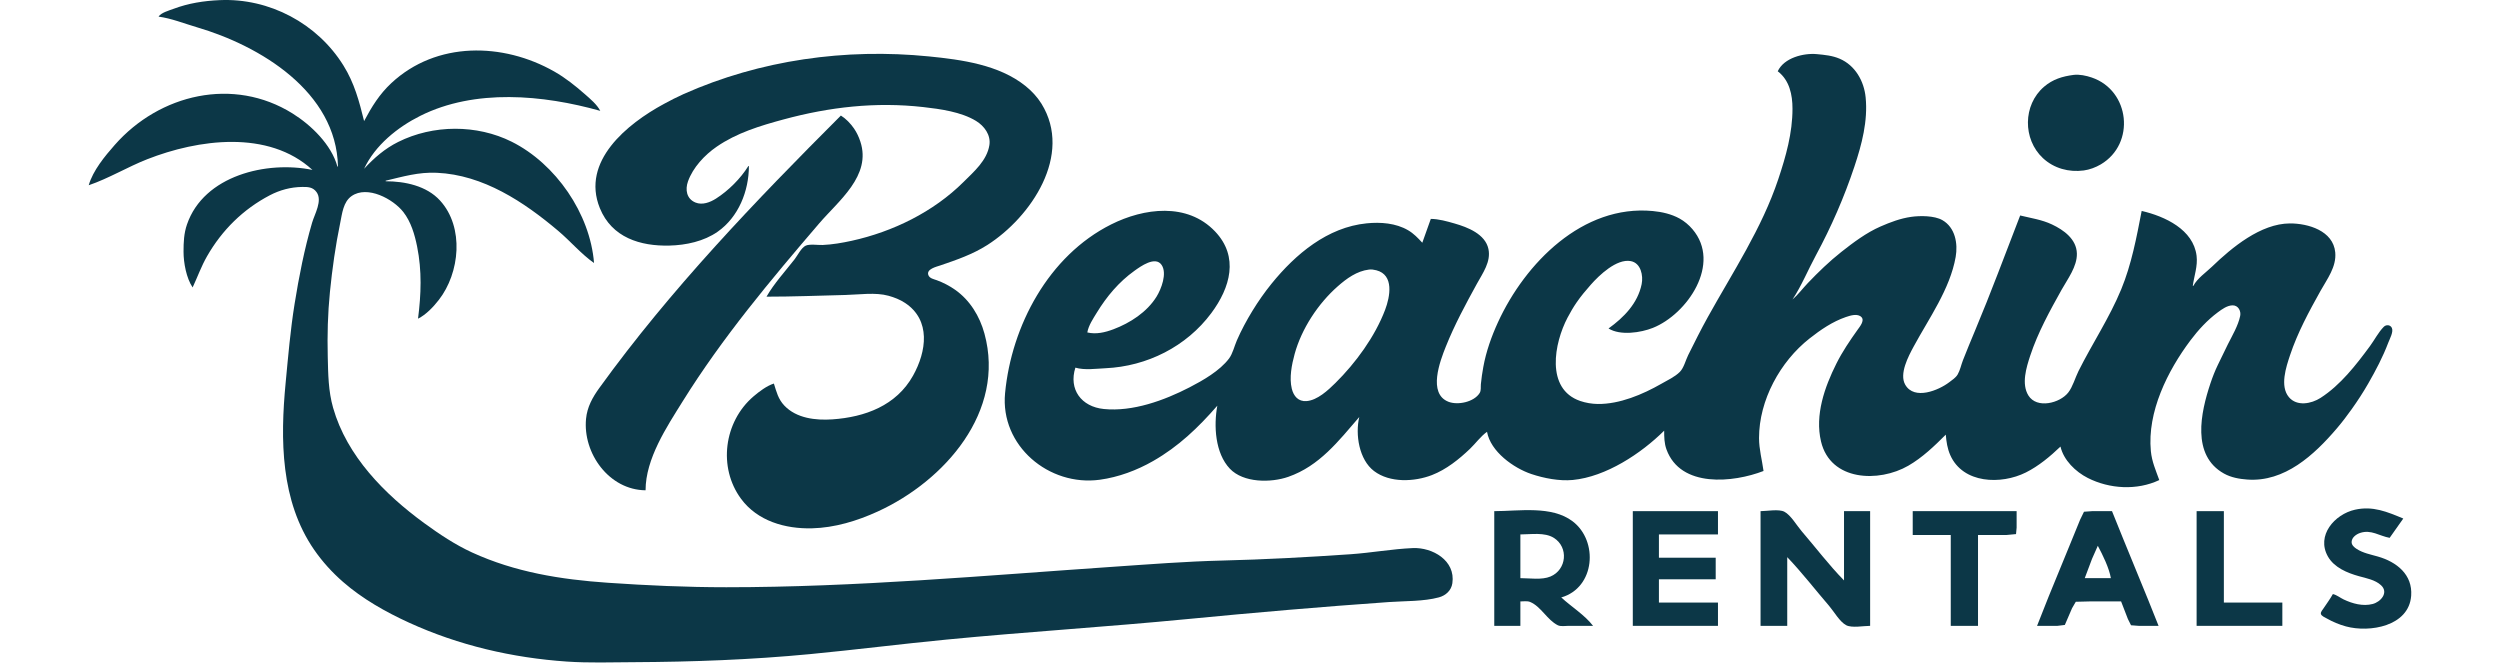
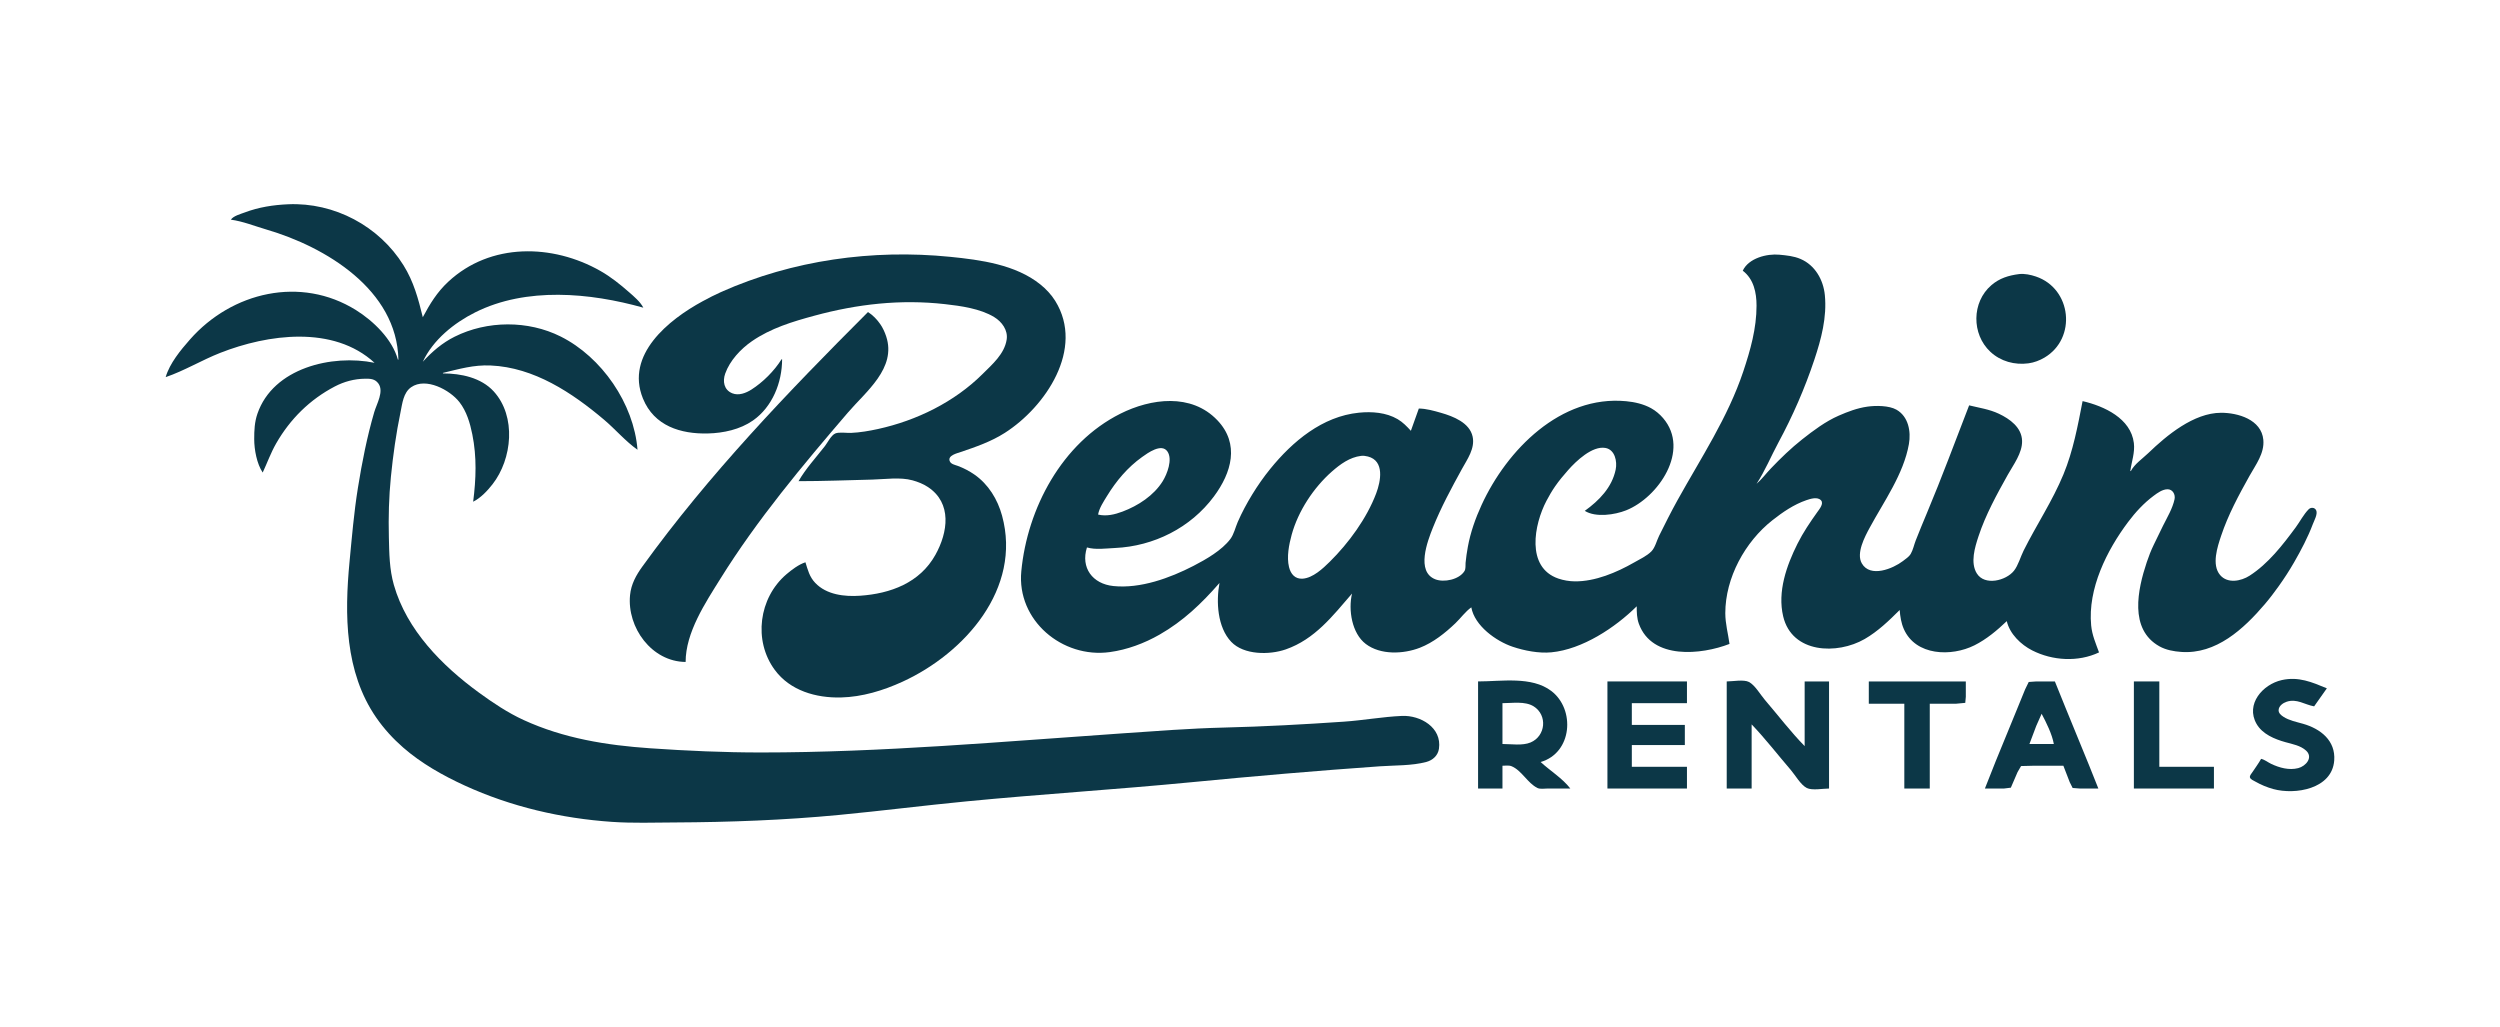
- <svg xmlns="http://www.w3.org/2000/svg" version="1.1" id="svg2" width="1408.99" height="373.377" viewBox="0 0 1408.99 373.377" xml:space="preserve">
+ <svg xmlns="http://www.w3.org/2000/svg" version="1.1" id="svg2" width="908.99" height="373.377" viewBox="0 0 1508.99 573.377" xml:space="preserve">
  <defs id="defs6">
    <g id="g616" />
  </defs>
-   <g id="g8" transform="translate(-196.5352,-228.6316)">
+   <g id="g8" transform="translate(-146.5352,-128.6316)">
    <path style="fill:#0c3747;stroke:none;stroke-width:0.32;" d="m 285.895,237.996 c 7.22,0.973 14.464,3.901 21.44,5.946 35.841,10.493 78.81,36.368 79.68,78.534 h -0.32 c -3.37,-12.326 -14.798,-23.357 -25.28,-29.894 -33.316,-20.784 -74.919,-10.995 -100.21,17.734 -5.59,6.349 -12.282,14.429 -14.67,22.72 11.241,-3.827 21.848,-10.291 32.96,-14.656 28.603,-11.229 68.244,-16.829 93.12,6.016 -25.637,-5.29 -61.181,3.075 -70.695,30.72 -1.748,5.078 -1.946,10.051 -1.945,15.36 3.2e-4,6.259 1.575,14.883 5.12,20.16 2.756,-5.894 4.881,-11.92 8.137,-17.6 8.442,-14.726 20.355,-26.499 35.383,-34.355 5.668,-2.963 11.83,-4.618 18.24,-4.685 3.2,-0.035 5.98,0.026 8.068,2.883 3.5,4.794 -1.032,12.282 -2.492,17.277 -4.389,15.021 -7.387,30.323 -9.867,45.76 -2.37,14.755 -3.624,29.632 -5.043,44.48 -3.049,31.91 -2.928,66.563 16.063,94.08 4.651,6.736 10.152,12.774 16.312,18.147 10.925,9.533 23.987,16.899 37.12,22.912 27.997,12.819 58.294,19.853 88.96,21.952 12.589,0.861 25.168,0.41 37.76,0.349 33.104,-0.16 66.259,-1.386 99.2,-4.534 25.728,-2.458 51.392,-5.722 77.12,-8.211 45.088,-4.362 90.282,-7.158 135.36,-11.52 37.885,-3.667 75.952,-6.963 113.92,-9.626 8.96,-0.627 19.488,-0.294 28.16,-2.64 3.866,-1.046 6.982,-3.872 7.584,-7.949 1.898,-12.874 -11.261,-20.31 -22.304,-19.827 -11.741,0.515 -23.469,2.675 -35.2,3.478 -24.061,1.651 -48.205,2.963 -72.32,3.552 -20.355,0.499 -40.806,2.096 -61.12,3.488 -72.691,4.979 -145.277,11.549 -218.24,11.549 -22.4,0 -44.573,-0.995 -66.88,-2.531 -26.406,-1.818 -52.237,-5.955 -76.48,-17.088 -9.485,-4.355 -18.467,-10.358 -26.88,-16.493 -22.288,-16.25 -43.626,-37.792 -51.382,-65.008 -2.71,-9.504 -2.784,-19.018 -3.021,-28.8 -0.301,-12.154 0.016,-24.358 1.229,-36.48 1.312,-13.123 3.136,-26.115 5.814,-39.04 1.075,-5.194 1.674,-11.718 6.4,-15.024 8.874,-6.198 23.405,1.658 29.117,8.944 4.352,5.555 6.438,12.698 7.811,19.52 2.755,13.693 2.259,26.896 0.512,40.64 4.541,-2.262 8.624,-6.608 11.706,-10.56 11.872,-15.232 14.448,-40.928 0.72,-56 -7.606,-8.349 -19.83,-10.88 -30.666,-10.88 v -0.32 c 9.891,-2.342 18.422,-4.922 28.8,-4.467 26.176,1.146 49.13,16.413 68.48,32.762 6.806,5.754 12.896,12.989 20.16,18.106 -2.205,-27.891 -21.626,-55.974 -46.4,-68.362 -19.674,-9.837 -44.349,-9.702 -64,0.125 -7.501,3.75 -13.562,8.998 -19.2,15.117 6.186,-13.251 18.864,-23.43 31.68,-29.84 30.803,-15.402 69.168,-11.872 101.44,-2.8 -1.853,-3.571 -5.648,-6.746 -8.64,-9.37 -5.427,-4.762 -10.986,-9.219 -17.28,-12.8 -28.858,-16.413 -66.413,-17.168 -91.84,6.518 -6.774,6.31 -11.066,13.357 -15.36,21.411 -2.758,-11.2 -5.459,-21.408 -11.658,-31.36 -14.774,-23.734 -41.778,-38.029 -69.622,-36.813 -9.016,0.394 -17.737,1.741 -26.24,4.95 -2.45,0.922 -6.845,2.093 -8.32,4.342 m 115.84,85.76 -0.32,0.32 0.32,-0.32" id="path293" class="UnoptimicedTransforms" />
    <path style="fill:#0c3747;stroke:none;stroke-width:0.32" d="m 1434.535,516.716 v 64.64 h 48.32 v -13.12 h -32.96 v -51.52 h -15.36" id="path366" />
    <path style="fill:#0c3747;stroke:none;stroke-width:0.32" d="m 1344.615,581.356 h 11.52 l 4.138,-0.512 4.054,-9.408 2.115,-3.648 7.613,-0.192 h 17.92 l 3.837,9.92 1.763,3.51 4.32,0.33 h 11.2 l -5.757,-14.4 -14.147,-34.56 -6.336,-15.68 h -11.2 l -4.592,0.33 -2.176,4.47 -4.704,11.52 -12.982,31.68 -6.586,16.64 m 34.24,-45.12 c 2.768,5.19 6.362,12.448 7.36,18.24 h -14.72 l 4.096,-10.88 z" id="path364" />
    <path style="fill:#0c3747;stroke:none;stroke-width:0.32" d="m 1274.535,516.716 v 13.44 h 21.44 v 51.2 h 15.36 v -51.2 h 16 l 5.43,-0.512 0.33,-3.648 v -9.28 h -58.56" id="path362" />
    <path style="fill:#0c3747;stroke:none;stroke-width:0.32" d="m 1188.775,516.716 v 64.64 h 15.04 v -38.72 c 8.323,8.698 15.782,18.394 23.638,27.52 2.691,3.126 5.962,8.982 9.645,10.87 3.178,1.629 9.878,0.33 13.437,0.33 v -64.64 h -14.72 v 39.04 c -8.522,-8.701 -16.013,-18.608 -23.958,-27.84 -2.685,-3.12 -6,-8.96 -9.654,-10.87 -3.133,-1.638 -9.898,-0.33 -13.427,-0.33" id="path360" />
    <path style="fill:#0c3747;stroke:none;stroke-width:0.32" d="m 1116.775,516.716 v 64.64 h 48 v -13.12 h -33.28 v -13.12 h 32 v -12.16 h -32 v -13.12 h 33.28 v -13.12 h -48" id="path358" />
    <path style="fill:#0c3747;stroke:none;stroke-width:0.32" d="m 1038.695,516.716 v 64.64 h 14.72 v -13.76 c 1.677,0 3.859,-0.365 5.44,0.275 6.141,2.486 9.728,10.253 15.68,13.158 1.651,0.803 4.282,0.326 6.08,0.326 h 13.76 c -4.675,-6.115 -12.25,-10.778 -17.92,-16 19.165,-5.52 21.021,-31.837 6.4,-42.912 -11.869,-8.989 -30.186,-5.728 -44.16,-5.728 m 14.72,37.76 v -24.64 c 5.894,0 13.664,-1.35 18.88,1.949 8.422,5.331 7.216,17.939 -1.92,21.77 -4.918,2.064 -11.718,0.922 -16.96,0.922" id="path356" />
    <path style="fill:#0c3747;stroke:none;stroke-width:0.32" d="m 1511.335,563.436 c -1.542,2.771 -3.469,5.36 -5.226,8 -0.544,0.813 -1.734,2.077 -1.533,3.142 0.234,1.235 2.275,2.019 3.238,2.57 3.427,1.958 7.072,3.482 10.88,4.525 13.235,3.626 35.507,-0.019 36.771,-17.277 0.874,-11.936 -8.157,-19.082 -18.851,-22.125 -3.952,-1.126 -8.346,-1.971 -11.84,-4.24 -1.392,-0.902 -2.97,-2.208 -2.877,-4.035 0.128,-2.506 2.634,-4.282 4.797,-5.005 6.202,-2.07 10.874,1.738 16.64,2.765 l 7.68,-10.88 c -9.056,-3.77 -17.136,-7.235 -27.2,-4.982 -11.533,2.579 -22.006,14.576 -15.251,26.422 3.546,6.221 10.925,9.238 17.491,11.066 4.163,1.155 9.136,2.038 12.419,5.085 4.464,4.138 -0.144,9.392 -4.739,10.576 -5.478,1.411 -11.35,-0.195 -16.32,-2.563 -2.032,-0.966 -3.872,-2.538 -6.08,-3.043" id="path354" />
    <path style="fill:#0c3747;stroke:none;stroke-width:0.32" d="m 670.455,293.756 c -48.33,48.33 -96.08,98.051 -136.186,153.6 -3.808,5.277 -6.8,10.678 -7.44,17.28 -1.888,19.517 13.04,40.15 33.546,40.32 0,-17.805 11.885,-35.629 20.986,-50.24 22.262,-35.75 49.494,-68.25 76.848,-100.16 11.018,-12.854 29.539,-26.918 23.232,-46.08 -0.861,-2.621 -1.99,-5.075 -3.546,-7.36 -1.91,-2.806 -4.557,-5.555 -7.44,-7.36" id="path350" />
    <path style="fill:#0c3747;stroke:none;stroke-width:0.32" d="m 1365.175,270.851 c -6.278,0.816 -11.715,2.458 -16.64,6.682 -11.942,10.24 -12.029,29.555 -0.64,40.195 6.237,5.827 14.698,8.102 23.04,6.976 3.318,-0.448 6.726,-1.731 9.6,-3.43 19.648,-11.619 16.486,-41.638 -5.12,-48.957 -3.12,-1.056 -6.941,-1.891 -10.24,-1.466" id="path348" />
    <path style="fill:#0c3747;stroke:none;stroke-width:0.32" d="m 1198.455,268.796 c 6.63,5.053 8.32,13.21 8.32,21.12 0,13.715 -3.69,26.762 -8,39.68 -9.27,27.782 -25.619,52.33 -39.725,77.76 -3.904,7.037 -7.498,14.234 -11.075,21.44 -1.427,2.87 -2.41,7.146 -4.685,9.434 -2.778,2.794 -7.04,4.758 -10.435,6.701 -10.486,6 -23.526,11.536 -35.84,11.379 -3.299,-0.042 -6.803,-0.627 -9.92,-1.702 -19.622,-6.784 -14.602,-32.698 -7.11,-46.931 1.558,-2.963 3.251,-5.885 5.152,-8.64 2.432,-3.526 5.117,-6.714 7.946,-9.92 4.723,-5.354 14.518,-14.762 22.493,-13.334 5.773,1.034 7.174,8.182 6.186,13.014 -2.208,10.8 -10.032,18.758 -18.666,24.96 6.608,4.15 18.182,2.381 24.96,-0.32 19.376,-7.722 38.95,-36.23 22.304,-55.68 -2.026,-2.365 -4.531,-4.48 -7.264,-5.981 -4.589,-2.518 -9.859,-3.712 -15.04,-4.205 -39.504,-3.763 -71.952,29.318 -87.261,62.666 -3.68,8.013 -6.714,16.586 -8.285,25.28 -0.573,3.178 -1.053,6.387 -1.36,9.6 -0.154,1.616 0.218,3.574 -0.691,5.027 -3.19,5.104 -12.336,6.986 -17.603,4.915 -11.718,-4.605 -4.701,-22.986 -1.472,-31.062 4.925,-12.32 11.194,-23.907 17.571,-35.52 3.242,-5.904 7.981,-12.362 6.454,-19.52 -1.795,-8.41 -11.715,-12.256 -19.034,-14.355 -4.288,-1.229 -8.954,-2.566 -13.44,-2.605 l -4.8,13.44 c -2.48,-2.694 -4.803,-5.165 -8,-7.037 -6.925,-4.054 -15.53,-4.682 -23.36,-3.898 -22.061,2.205 -40.048,17.315 -53.565,33.974 -3.939,4.858 -7.549,10.029 -10.816,15.36 -3.251,5.306 -6.278,10.931 -8.765,16.64 -1.382,3.184 -2.349,7.475 -4.429,10.24 -5.187,6.89 -14.714,12.339 -22.266,16.237 -14.259,7.36 -32.045,13.843 -48.32,12.189 -12.656,-1.286 -19.888,-11.062 -16,-23.306 5.2,1.536 11.622,0.576 16.96,0.333 23.402,-1.062 45.613,-12.195 59.638,-31.053 10.675,-14.352 15.76,-31.757 2.093,-46.077 -15.699,-16.445 -40.077,-13.174 -58.531,-3.923 -35.296,17.693 -56.173,57.142 -59.786,95.12 -2.816,29.603 24.717,52.678 53.386,48.774 10.515,-1.43 20.886,-5.299 30.08,-10.56 14.307,-8.182 25.411,-18.829 36.16,-31.174 -2.093,11.274 -1.27,26.739 7.069,35.517 7.638,8.038 23.133,8 32.931,4.579 17.584,-6.131 28.323,-20.205 40,-33.696 -2.336,9.818 -0.125,24.038 8.32,30.432 8.925,6.758 22.704,6.118 32.64,2.269 8.051,-3.12 15.251,-8.877 21.44,-14.794 3.178,-3.04 6.026,-7.062 9.6,-9.587 1.99,11.162 14.979,20.429 24.96,23.786 7.11,2.39 15.837,4.08 23.36,3.36 18.714,-1.789 38.522,-14.896 51.52,-27.786 0,3.616 0.045,7.114 1.296,10.56 7.955,21.869 37.731,18.742 54.704,12.16 -0.838,-6.214 -2.534,-12.221 -2.534,-18.56 0,-21.334 11.898,-43.085 28.454,-56.109 6.224,-4.896 12.938,-9.504 20.48,-12.096 2.486,-0.854 6.768,-2.214 8.858,0.118 1.782,1.99 -1.018,5.334 -2.182,6.966 -4.4,6.17 -8.64,12.406 -12.035,19.2 -6.614,13.226 -12.173,28.931 -8.643,43.84 5.309,22.426 32.595,23.254 49.203,13.67 7.936,-4.582 14.688,-11.078 21.12,-17.51 0.31,3.949 0.902,7.872 2.515,11.52 7.158,16.189 28.688,16.758 42.605,9.802 7.226,-3.613 13.715,-9.046 19.52,-14.602 1.782,7.696 8.518,14.202 15.36,17.677 12.282,6.243 27.747,7.155 40.32,1.203 -1.974,-5.52 -4.179,-10.378 -4.746,-16.32 -2.109,-22.138 9.424,-45.229 22.304,-62.4 4.406,-5.875 9.498,-11.408 15.402,-15.798 2.33,-1.734 5.277,-3.891 8.32,-3.955 3.197,-0.07 4.909,3.178 4.314,5.994 -1.174,5.558 -4.435,10.963 -6.954,16 -1.91,3.821 -3.728,7.683 -5.603,11.52 -1.661,3.408 -3.037,6.966 -4.237,10.56 -5.45,16.336 -10.778,40.474 7.68,50.739 4.003,2.227 8.614,3.04 13.12,3.37 21.027,1.542 37.68,-13.824 50.474,-28.829 2.97,-3.485 5.747,-7.152 8.406,-10.88 3.318,-4.653 6.432,-9.443 9.28,-14.4 4.246,-7.392 8.288,-15.053 11.302,-23.04 0.784,-2.08 3.062,-6.102 2.022,-8.307 -0.877,-1.862 -3.238,-1.968 -4.579,-0.605 -3.018,3.053 -5.2,7.373 -7.747,10.832 -7.85,10.646 -16.614,21.978 -27.878,29.216 -5.168,3.322 -13.302,4.928 -17.814,-0.419 -5.216,-6.189 -1.584,-17.002 0.64,-23.677 4.214,-12.637 10.659,-24.566 17.13,-36.16 3.782,-6.778 9.098,-13.622 8.339,-21.76 -1.139,-12.259 -15.386,-16.368 -25.574,-16.32 -16.432,0.08 -32.675,13.558 -43.84,24.317 -3.424,3.299 -8.342,6.611 -10.56,10.883 h -0.32 c 0.762,-5.664 2.864,-11.133 2.147,-16.96 -1.818,-14.803 -17.83,-22.246 -30.947,-25.28 -2.883,14.877 -5.722,30.102 -11.523,44.16 -6.64,16.09 -16.317,30.566 -24.077,46.08 -1.862,3.725 -3.254,8.918 -5.814,12.147 -4.746,5.997 -17.683,9.27 -22.435,1.613 -4.022,-6.483 -1.168,-15.744 1.024,-22.4 4.269,-12.966 11.03,-25.245 17.661,-37.12 3.405,-6.102 8.829,-13.149 8.643,-20.48 -0.202,-8.112 -7.405,-13.261 -14.038,-16.39 -5.776,-2.726 -11.808,-3.542 -17.92,-5.05 -8.416,21.699 -16.451,43.478 -25.466,64.96 -2.317,5.523 -4.602,11.062 -6.79,16.64 -1.005,2.566 -1.584,5.622 -2.973,8 -1.062,1.824 -3.123,3.146 -4.771,4.403 -5.878,4.49 -19.677,10.307 -24.79,1.357 -3.478,-6.093 1.792,-16.006 4.73,-21.44 8.611,-15.936 20.522,-32.416 23.706,-50.56 1.328,-7.587 -0.256,-16.573 -7.485,-20.73 -4.496,-2.582 -12.598,-2.57 -17.6,-1.853 -6.09,0.87 -11.674,2.992 -17.28,5.437 -7.939,3.466 -15.315,8.998 -22.08,14.333 -6.73,5.309 -12.947,11.344 -18.867,17.533 -2.899,3.03 -5.478,6.534 -8.653,9.28 5.126,-7.776 8.787,-16.765 13.219,-24.96 8.611,-15.92 15.936,-32.749 21.661,-49.92 4.192,-12.576 7.658,-25.693 6.346,-39.04 -0.912,-9.254 -5.93,-18.061 -14.666,-21.802 -4.125,-1.766 -8.406,-2.154 -12.8,-2.573 -7.501,-0.714 -18.522,2.042 -22.08,9.654 m -389.12,147.2 c 0.675,-3.923 3.331,-7.85 5.379,-11.2 5.574,-9.114 12.454,-17.306 21.181,-23.542 3.382,-2.419 11.766,-8.534 15.315,-3.309 3.226,4.758 -0.208,13.626 -2.858,17.891 -5.395,8.698 -14.87,14.829 -24.298,18.374 -4.694,1.766 -9.757,2.982 -14.72,1.786 m 158.72,-35.427 c 1.411,-0.173 2.79,0.029 4.16,0.381 10.144,2.611 7.744,14.931 4.982,22.246 -5.696,15.098 -16.618,30.01 -28.022,41.28 -4.141,4.09 -10.182,9.763 -16.32,10.211 -4.598,0.336 -7.248,-2.774 -8.278,-7.011 -1.491,-6.138 -0.026,-13.552 1.606,-19.52 3.904,-14.253 13.242,-28.419 24.272,-38.131 5.014,-4.413 10.79,-8.63 17.6,-9.456" id="path346" />
    <path style="fill:#0c3747;stroke:none;stroke-width:0.32" d="m 618.615,322.236 h -0.32 c -4.387,7.043 -11.251,13.894 -18.24,18.336 -3.293,2.093 -7.67,3.779 -11.52,2.221 -5.069,-2.054 -5.923,-7.251 -4.256,-11.917 2.803,-7.853 9.344,-14.848 16.096,-19.51 11.382,-7.866 24.541,-11.837 37.76,-15.418 26,-7.043 51.936,-9.984 78.72,-6.976 9.642,1.082 21.357,2.694 29.76,7.811 4.646,2.832 8.426,7.917 7.539,13.613 -1.354,8.682 -8.669,14.918 -14.579,20.8 -16.966,16.883 -39.83,28.045 -63.04,33.146 -5.299,1.162 -10.893,2.125 -16.32,2.362 -2.522,0.112 -7.357,-0.656 -9.571,0.371 -2.512,1.165 -4.576,5.498 -6.243,7.642 -5.277,6.784 -11.613,13.654 -15.866,21.12 14.845,0 29.658,-0.592 44.48,-0.957 7.667,-0.186 16.906,-1.61 24.32,0.451 3.267,0.912 6.442,2.15 9.28,4.026 14.714,9.731 12.099,27.382 4.525,40.96 -9.45,16.934 -27.136,23.405 -45.485,24.669 -9.35,0.643 -20.227,-0.557 -27.062,-7.763 -3.514,-3.706 -4.426,-7.77 -5.898,-12.426 -4.029,1.277 -8.339,4.55 -11.52,7.274 -16.627,14.23 -20.051,39.984 -6.989,57.686 9.27,12.57 24.938,17.002 39.949,16.637 12.842,-0.317 25.517,-4.186 37.12,-9.498 37.651,-17.238 72.138,-56.326 60.112,-100.259 -2.685,-9.805 -8.182,-18.838 -16.592,-24.73 -3.13,-2.192 -6.653,-4.019 -10.24,-5.334 -1.677,-0.614 -4.083,-0.995 -4.784,-2.909 -1.242,-3.398 4.541,-4.688 6.704,-5.427 9.238,-3.146 18.282,-6.256 26.56,-11.536 24.547,-15.661 48.384,-50.758 30.461,-79.664 -2.346,-3.782 -5.555,-7.203 -9.021,-9.981 -14.912,-11.955 -35.968,-14.79 -54.4,-16.634 -46.906,-4.688 -95.027,1.974 -138.24,21.219 -3.821,1.699 -7.526,3.626 -11.2,5.616 -20.48,11.104 -46.726,32.218 -36.016,58.659 6.755,16.675 22.909,21.523 39.216,21.123 9.344,-0.227 19.424,-2.374 27.2,-7.824 11.731,-8.218 17.59,-22.902 17.6,-36.979" id="path344" />
  </g>
</svg>
